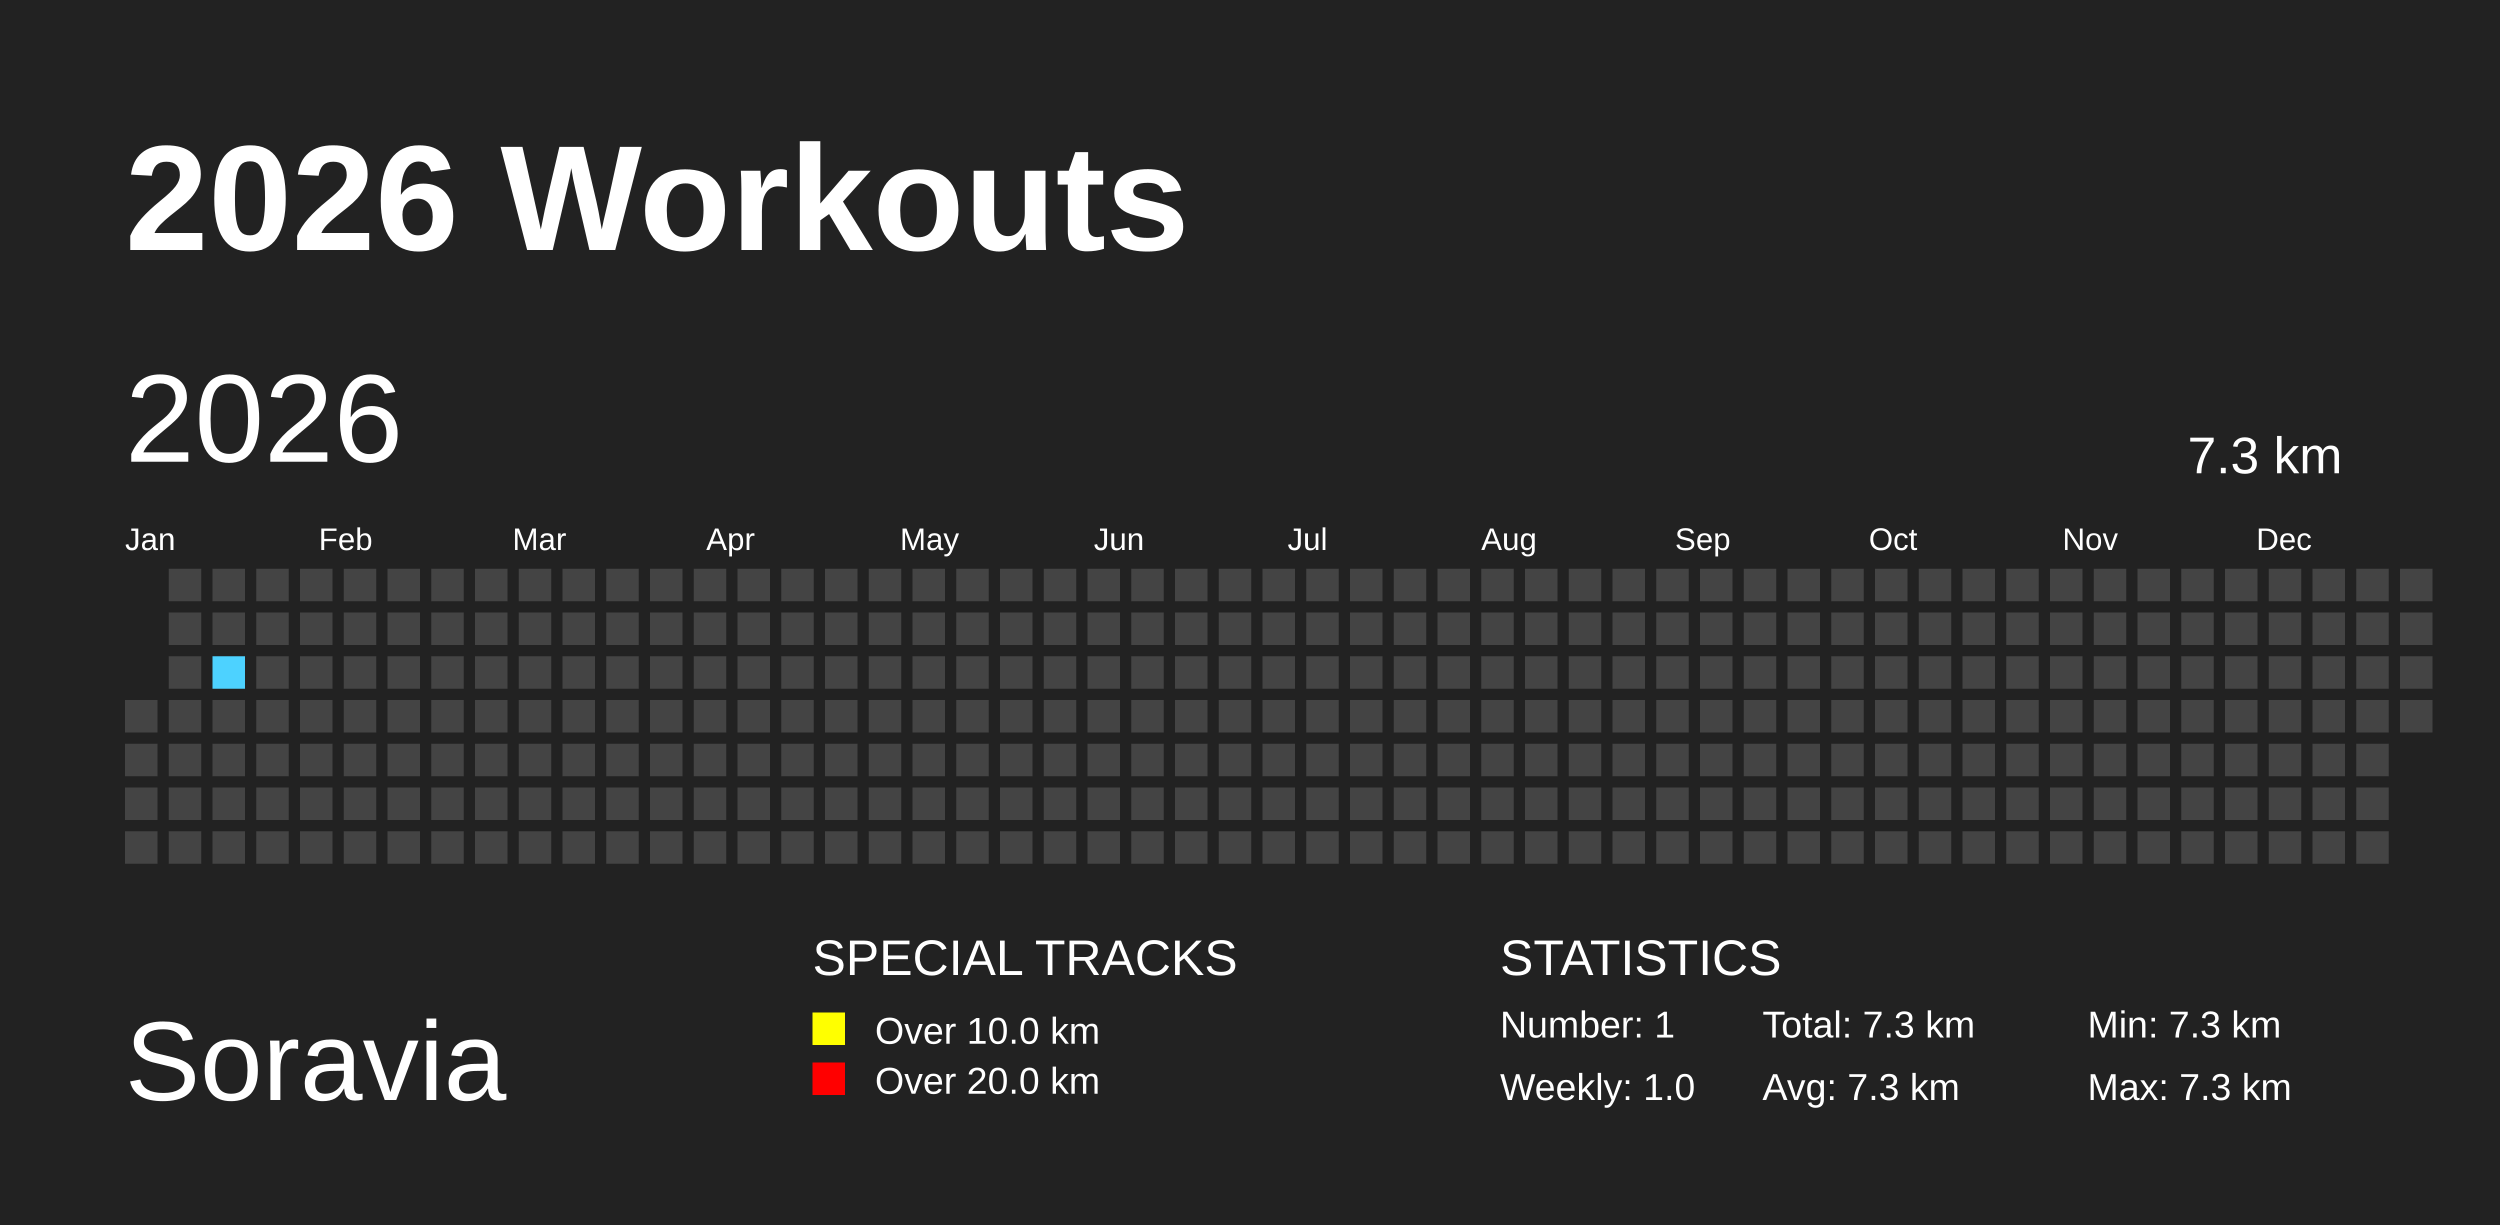
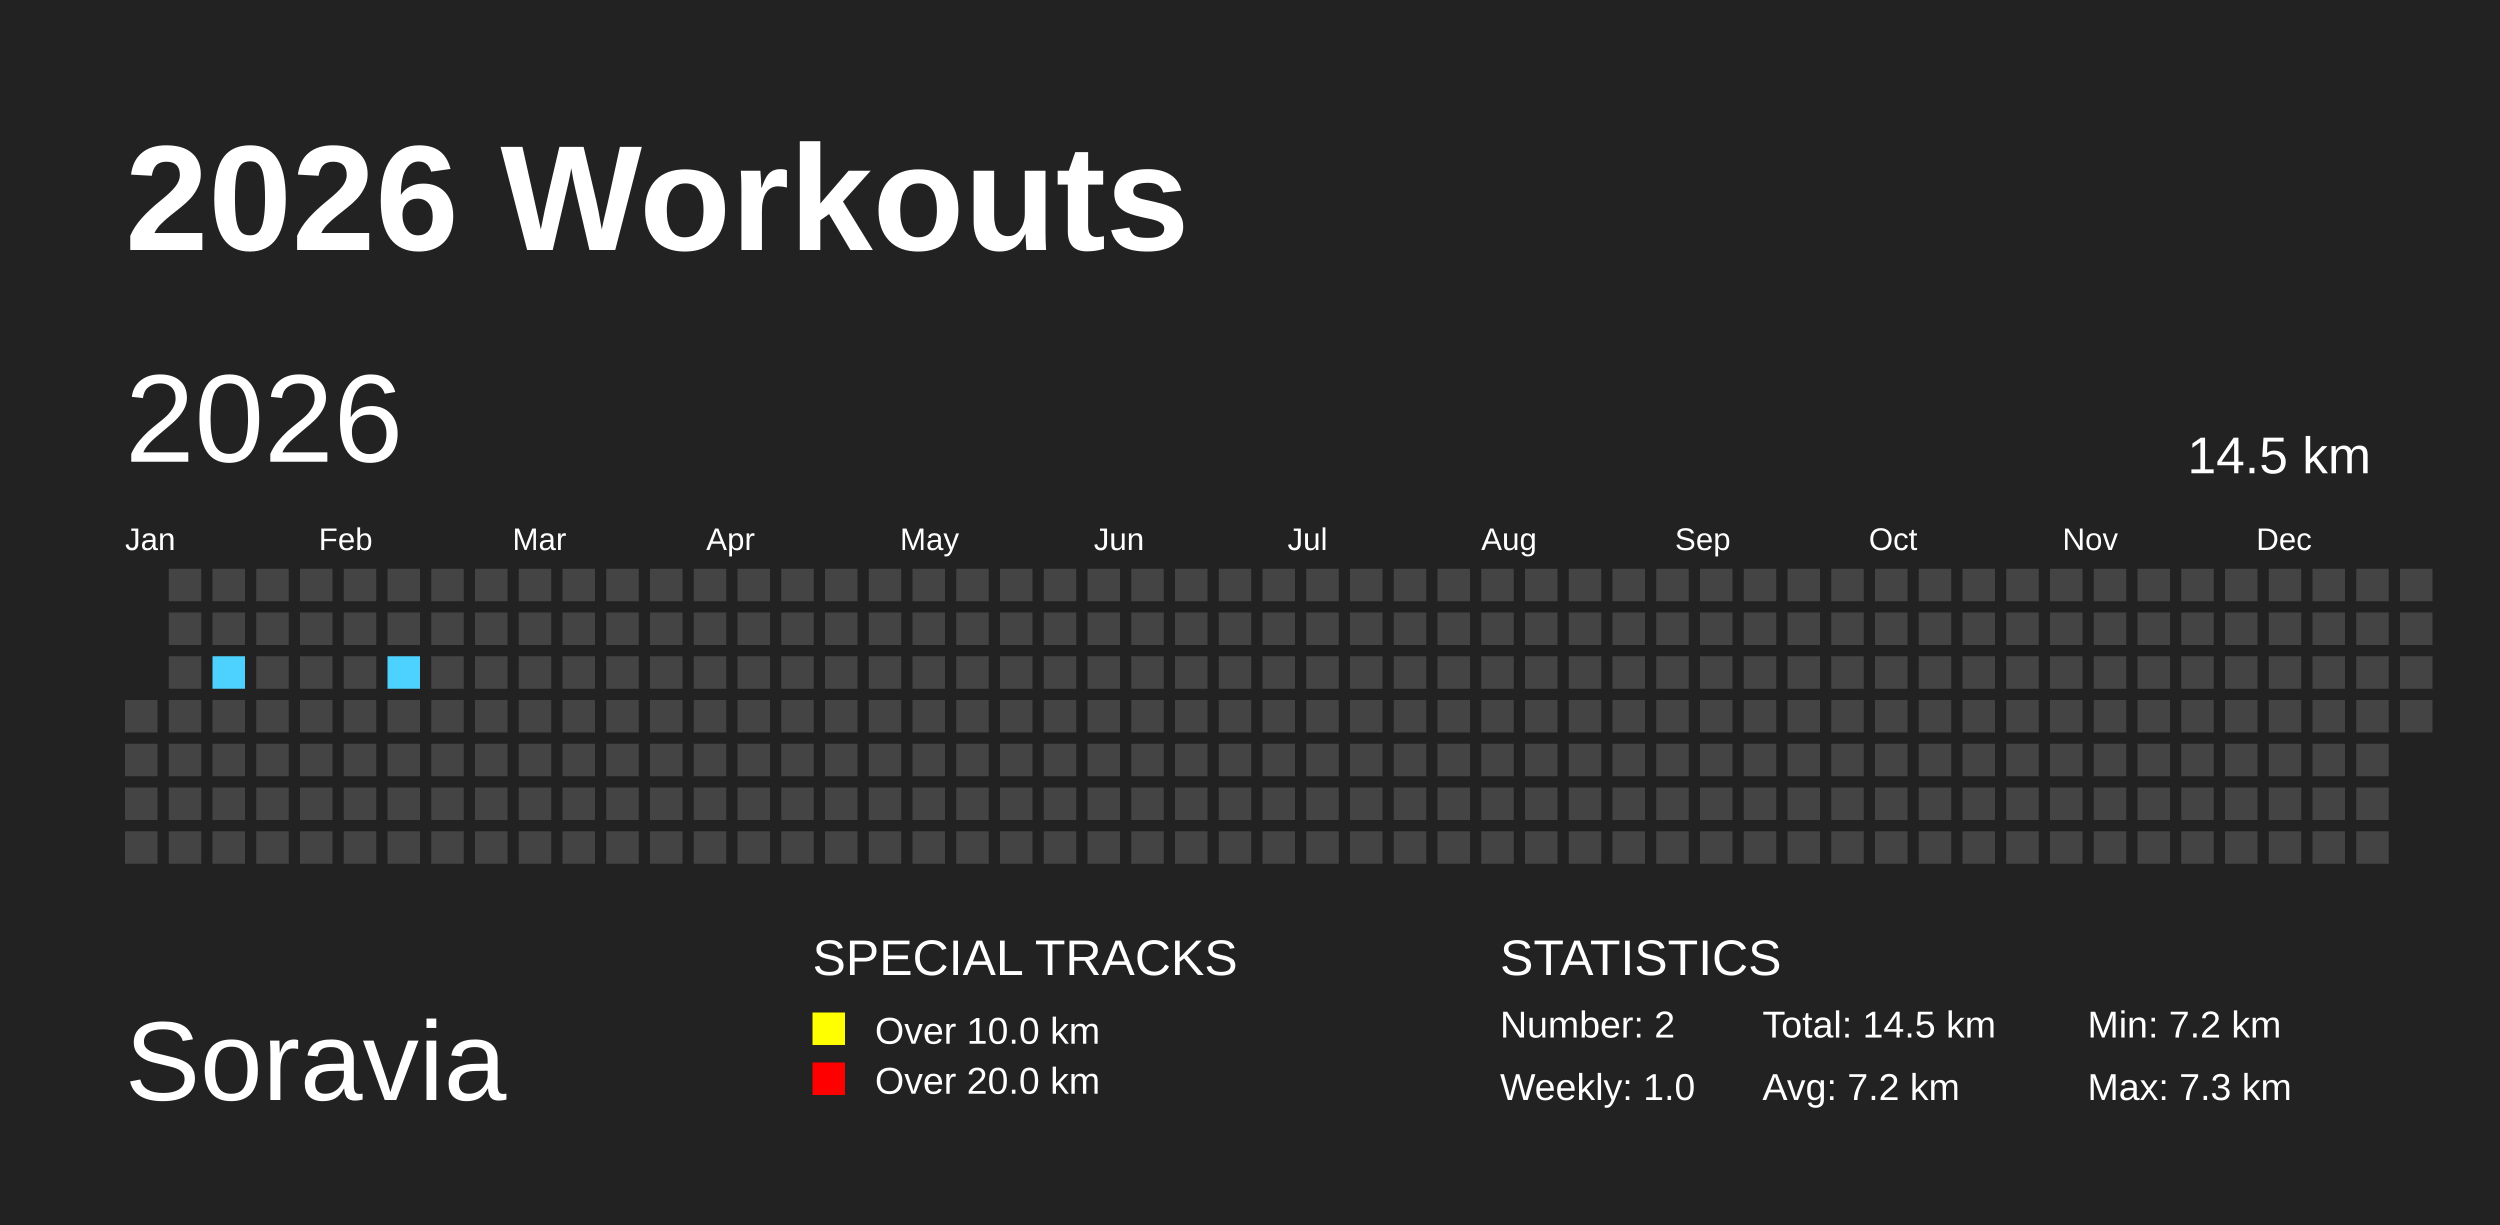
<svg xmlns="http://www.w3.org/2000/svg" baseProfile="full" height="98mm" version="1.1" viewBox="0,0,200,98" width="200mm">
  <defs />
  <rect fill="#222222" height="98" width="200" x="0" y="0" />
  <text fill="#FFFFFF" style="font-size:12px; font-family:Arial; font-weight:bold;" x="10" y="20">2026 Workouts</text>
  <text fill="#FFFFFF" style="font-size:9px; font-family:Arial" x="10" y="88">Soravia</text>
  <text fill="#FFFFFF" style="font-size:4px; font-family:Arial" x="65" y="78">SPECIAL TRACKS</text>
  <rect fill="yellow" height="2.6" width="2.6" x="65" y="81" />
  <text fill="#FFFFFF" style="font-size:3px; font-family:Arial" x="70" y="83.5">Over 10.0 km</text>
  <rect fill="red" height="2.6" width="2.6" x="65" y="85" />
  <text fill="#FFFFFF" style="font-size:3px; font-family:Arial" x="70" y="87.5">Over 20.0 km</text>
  <text fill="#FFFFFF" style="font-size:4px; font-family:Arial" x="120" y="78">STATISTICS</text>
-   <text fill="#FFFFFF" style="font-size:3px; font-family:Arial" x="120" y="83">Number: 1</text>
+   <text fill="#FFFFFF" style="font-size:3px; font-family:Arial" x="120" y="83">Number: 2</text>
  <text fill="#FFFFFF" style="font-size:3px; font-family:Arial" x="120" y="88">Weekly: 1.0</text>
-   <text fill="#FFFFFF" style="font-size:3px; font-family:Arial" x="141" y="83">Total: 7.3 km</text>
-   <text fill="#FFFFFF" style="font-size:3px; font-family:Arial" x="141" y="88">Avg: 7.3 km</text>
-   <text fill="#FFFFFF" style="font-size:3px; font-family:Arial" x="167" y="83">Min: 7.3 km</text>
+   <text fill="#FFFFFF" style="font-size:3px; font-family:Arial" x="141" y="83">Total: 14.5 km</text>
+   <text fill="#FFFFFF" style="font-size:3px; font-family:Arial" x="141" y="88">Avg: 7.2 km</text>
+   <text fill="#FFFFFF" style="font-size:3px; font-family:Arial" x="167" y="83">Min: 7.2 km</text>
  <text fill="#FFFFFF" style="font-size:3px; font-family:Arial" x="167" y="88">Max: 7.3 km</text>
  <text dominant-baseline="hanging" fill="#FFFFFF" style="font-size:10.0px; font-family:Arial;" x="10" y="30">2026</text>
-   <text dominant-baseline="hanging" fill="#FFFFFF" style="font-size:4.125px; font-family:Arial;" x="175" y="35">7.3 km</text>
+   <text dominant-baseline="hanging" fill="#FFFFFF" style="font-size:4.125px; font-family:Arial;" x="175" y="35">14.5 km</text>
  <text fill="#FFFFFF" style="font-size:2.5px; font-family:Arial" x="10.0" y="44">Jan</text>
  <text fill="#FFFFFF" style="font-size:2.5px; font-family:Arial" x="25.5" y="44">Feb</text>
  <text fill="#FFFFFF" style="font-size:2.5px; font-family:Arial" x="41.0" y="44">Mar</text>
  <text fill="#FFFFFF" style="font-size:2.5px; font-family:Arial" x="56.5" y="44">Apr</text>
  <text fill="#FFFFFF" style="font-size:2.5px; font-family:Arial" x="72.0" y="44">May</text>
  <text fill="#FFFFFF" style="font-size:2.5px; font-family:Arial" x="87.5" y="44">Jun</text>
  <text fill="#FFFFFF" style="font-size:2.5px; font-family:Arial" x="103.0" y="44">Jul</text>
  <text fill="#FFFFFF" style="font-size:2.5px; font-family:Arial" x="118.5" y="44">Aug</text>
  <text fill="#FFFFFF" style="font-size:2.5px; font-family:Arial" x="134.0" y="44">Sep</text>
  <text fill="#FFFFFF" style="font-size:2.5px; font-family:Arial" x="149.5" y="44">Oct</text>
  <text fill="#FFFFFF" style="font-size:2.5px; font-family:Arial" x="165.0" y="44">Nov</text>
  <text fill="#FFFFFF" style="font-size:2.5px; font-family:Arial" x="180.5" y="44">Dec</text>
  <rect fill="#444444" height="2.6" width="2.6" x="10.0" y="56.0" />
  <rect fill="#444444" height="2.6" width="2.6" x="10.0" y="59.5" />
  <rect fill="#444444" height="2.6" width="2.6" x="10.0" y="63.0" />
  <rect fill="#444444" height="2.6" width="2.6" x="10.0" y="66.5" />
  <rect fill="#444444" height="2.6" width="2.6" x="13.5" y="45.5" />
  <rect fill="#444444" height="2.6" width="2.6" x="13.5" y="49.0" />
  <rect fill="#444444" height="2.6" width="2.6" x="13.5" y="52.5" />
  <rect fill="#444444" height="2.6" width="2.6" x="13.5" y="56.0" />
  <rect fill="#444444" height="2.6" width="2.6" x="13.5" y="59.5" />
  <rect fill="#444444" height="2.6" width="2.6" x="13.5" y="63.0" />
  <rect fill="#444444" height="2.6" width="2.6" x="13.5" y="66.5" />
  <rect fill="#444444" height="2.6" width="2.6" x="17.0" y="45.5" />
  <rect fill="#444444" height="2.6" width="2.6" x="17.0" y="49.0" />
  <rect fill="#4DD2FF" height="2.6" width="2.6" x="17.0" y="52.5" />
  <rect fill="#444444" height="2.6" width="2.6" x="17.0" y="56.0" />
  <rect fill="#444444" height="2.6" width="2.6" x="17.0" y="59.5" />
  <rect fill="#444444" height="2.6" width="2.6" x="17.0" y="63.0" />
  <rect fill="#444444" height="2.6" width="2.6" x="17.0" y="66.5" />
  <rect fill="#444444" height="2.6" width="2.6" x="20.5" y="45.5" />
  <rect fill="#444444" height="2.6" width="2.6" x="20.5" y="49.0" />
  <rect fill="#444444" height="2.6" width="2.6" x="20.5" y="52.5" />
  <rect fill="#444444" height="2.6" width="2.6" x="20.5" y="56.0" />
  <rect fill="#444444" height="2.6" width="2.6" x="20.5" y="59.5" />
  <rect fill="#444444" height="2.6" width="2.6" x="20.5" y="63.0" />
  <rect fill="#444444" height="2.6" width="2.6" x="20.5" y="66.5" />
  <rect fill="#444444" height="2.6" width="2.6" x="24.0" y="45.5" />
  <rect fill="#444444" height="2.6" width="2.6" x="24.0" y="49.0" />
  <rect fill="#444444" height="2.6" width="2.6" x="24.0" y="52.5" />
  <rect fill="#444444" height="2.6" width="2.6" x="24.0" y="56.0" />
  <rect fill="#444444" height="2.6" width="2.6" x="24.0" y="59.5" />
  <rect fill="#444444" height="2.6" width="2.6" x="24.0" y="63.0" />
  <rect fill="#444444" height="2.6" width="2.6" x="24.0" y="66.5" />
  <rect fill="#444444" height="2.6" width="2.6" x="27.5" y="45.5" />
  <rect fill="#444444" height="2.6" width="2.6" x="27.5" y="49.0" />
  <rect fill="#444444" height="2.6" width="2.6" x="27.5" y="52.5" />
  <rect fill="#444444" height="2.6" width="2.6" x="27.5" y="56.0" />
  <rect fill="#444444" height="2.6" width="2.6" x="27.5" y="59.5" />
  <rect fill="#444444" height="2.6" width="2.6" x="27.5" y="63.0" />
  <rect fill="#444444" height="2.6" width="2.6" x="27.5" y="66.5" />
  <rect fill="#444444" height="2.6" width="2.6" x="31.0" y="45.5" />
  <rect fill="#444444" height="2.6" width="2.6" x="31.0" y="49.0" />
-   <rect fill="#444444" height="2.6" width="2.6" x="31.0" y="52.5" />
+   <rect fill="#4DD2FF" height="2.6" width="2.6" x="31.0" y="52.5" />
  <rect fill="#444444" height="2.6" width="2.6" x="31.0" y="56.0" />
  <rect fill="#444444" height="2.6" width="2.6" x="31.0" y="59.5" />
  <rect fill="#444444" height="2.6" width="2.6" x="31.0" y="63.0" />
  <rect fill="#444444" height="2.6" width="2.6" x="31.0" y="66.5" />
  <rect fill="#444444" height="2.6" width="2.6" x="34.5" y="45.5" />
  <rect fill="#444444" height="2.6" width="2.6" x="34.5" y="49.0" />
  <rect fill="#444444" height="2.6" width="2.6" x="34.5" y="52.5" />
  <rect fill="#444444" height="2.6" width="2.6" x="34.5" y="56.0" />
  <rect fill="#444444" height="2.6" width="2.6" x="34.5" y="59.5" />
  <rect fill="#444444" height="2.6" width="2.6" x="34.5" y="63.0" />
  <rect fill="#444444" height="2.6" width="2.6" x="34.5" y="66.5" />
  <rect fill="#444444" height="2.6" width="2.6" x="38.0" y="45.5" />
  <rect fill="#444444" height="2.6" width="2.6" x="38.0" y="49.0" />
  <rect fill="#444444" height="2.6" width="2.6" x="38.0" y="52.5" />
  <rect fill="#444444" height="2.6" width="2.6" x="38.0" y="56.0" />
  <rect fill="#444444" height="2.6" width="2.6" x="38.0" y="59.5" />
  <rect fill="#444444" height="2.6" width="2.6" x="38.0" y="63.0" />
  <rect fill="#444444" height="2.6" width="2.6" x="38.0" y="66.5" />
  <rect fill="#444444" height="2.6" width="2.6" x="41.5" y="45.5" />
  <rect fill="#444444" height="2.6" width="2.6" x="41.5" y="49.0" />
  <rect fill="#444444" height="2.6" width="2.6" x="41.5" y="52.5" />
  <rect fill="#444444" height="2.6" width="2.6" x="41.5" y="56.0" />
  <rect fill="#444444" height="2.6" width="2.6" x="41.5" y="59.5" />
  <rect fill="#444444" height="2.6" width="2.6" x="41.5" y="63.0" />
  <rect fill="#444444" height="2.6" width="2.6" x="41.5" y="66.5" />
  <rect fill="#444444" height="2.6" width="2.6" x="45.0" y="45.5" />
  <rect fill="#444444" height="2.6" width="2.6" x="45.0" y="49.0" />
  <rect fill="#444444" height="2.6" width="2.6" x="45.0" y="52.5" />
  <rect fill="#444444" height="2.6" width="2.6" x="45.0" y="56.0" />
  <rect fill="#444444" height="2.6" width="2.6" x="45.0" y="59.5" />
  <rect fill="#444444" height="2.6" width="2.6" x="45.0" y="63.0" />
  <rect fill="#444444" height="2.6" width="2.6" x="45.0" y="66.5" />
  <rect fill="#444444" height="2.6" width="2.6" x="48.5" y="45.5" />
  <rect fill="#444444" height="2.6" width="2.6" x="48.5" y="49.0" />
  <rect fill="#444444" height="2.6" width="2.6" x="48.5" y="52.5" />
  <rect fill="#444444" height="2.6" width="2.6" x="48.5" y="56.0" />
  <rect fill="#444444" height="2.6" width="2.6" x="48.5" y="59.5" />
  <rect fill="#444444" height="2.6" width="2.6" x="48.5" y="63.0" />
  <rect fill="#444444" height="2.6" width="2.6" x="48.5" y="66.5" />
  <rect fill="#444444" height="2.6" width="2.6" x="52.0" y="45.5" />
  <rect fill="#444444" height="2.6" width="2.6" x="52.0" y="49.0" />
  <rect fill="#444444" height="2.6" width="2.6" x="52.0" y="52.5" />
  <rect fill="#444444" height="2.6" width="2.6" x="52.0" y="56.0" />
  <rect fill="#444444" height="2.6" width="2.6" x="52.0" y="59.5" />
  <rect fill="#444444" height="2.6" width="2.6" x="52.0" y="63.0" />
  <rect fill="#444444" height="2.6" width="2.6" x="52.0" y="66.5" />
  <rect fill="#444444" height="2.6" width="2.6" x="55.5" y="45.5" />
  <rect fill="#444444" height="2.6" width="2.6" x="55.5" y="49.0" />
  <rect fill="#444444" height="2.6" width="2.6" x="55.5" y="52.5" />
  <rect fill="#444444" height="2.6" width="2.6" x="55.5" y="56.0" />
  <rect fill="#444444" height="2.6" width="2.6" x="55.5" y="59.5" />
  <rect fill="#444444" height="2.6" width="2.6" x="55.5" y="63.0" />
  <rect fill="#444444" height="2.6" width="2.6" x="55.5" y="66.5" />
  <rect fill="#444444" height="2.6" width="2.6" x="59.0" y="45.5" />
  <rect fill="#444444" height="2.6" width="2.6" x="59.0" y="49.0" />
  <rect fill="#444444" height="2.6" width="2.6" x="59.0" y="52.5" />
  <rect fill="#444444" height="2.6" width="2.6" x="59.0" y="56.0" />
  <rect fill="#444444" height="2.6" width="2.6" x="59.0" y="59.5" />
  <rect fill="#444444" height="2.6" width="2.6" x="59.0" y="63.0" />
  <rect fill="#444444" height="2.6" width="2.6" x="59.0" y="66.5" />
  <rect fill="#444444" height="2.6" width="2.6" x="62.5" y="45.5" />
  <rect fill="#444444" height="2.6" width="2.6" x="62.5" y="49.0" />
  <rect fill="#444444" height="2.6" width="2.6" x="62.5" y="52.5" />
  <rect fill="#444444" height="2.6" width="2.6" x="62.5" y="56.0" />
  <rect fill="#444444" height="2.6" width="2.6" x="62.5" y="59.5" />
  <rect fill="#444444" height="2.6" width="2.6" x="62.5" y="63.0" />
  <rect fill="#444444" height="2.6" width="2.6" x="62.5" y="66.5" />
  <rect fill="#444444" height="2.6" width="2.6" x="66.0" y="45.5" />
  <rect fill="#444444" height="2.6" width="2.6" x="66.0" y="49.0" />
  <rect fill="#444444" height="2.6" width="2.6" x="66.0" y="52.5" />
  <rect fill="#444444" height="2.6" width="2.6" x="66.0" y="56.0" />
  <rect fill="#444444" height="2.6" width="2.6" x="66.0" y="59.5" />
  <rect fill="#444444" height="2.6" width="2.6" x="66.0" y="63.0" />
  <rect fill="#444444" height="2.6" width="2.6" x="66.0" y="66.5" />
  <rect fill="#444444" height="2.6" width="2.6" x="69.5" y="45.5" />
  <rect fill="#444444" height="2.6" width="2.6" x="69.5" y="49.0" />
  <rect fill="#444444" height="2.6" width="2.6" x="69.5" y="52.5" />
  <rect fill="#444444" height="2.6" width="2.6" x="69.5" y="56.0" />
  <rect fill="#444444" height="2.6" width="2.6" x="69.5" y="59.5" />
  <rect fill="#444444" height="2.6" width="2.6" x="69.5" y="63.0" />
  <rect fill="#444444" height="2.6" width="2.6" x="69.5" y="66.5" />
  <rect fill="#444444" height="2.6" width="2.6" x="73.0" y="45.5" />
  <rect fill="#444444" height="2.6" width="2.6" x="73.0" y="49.0" />
  <rect fill="#444444" height="2.6" width="2.6" x="73.0" y="52.5" />
  <rect fill="#444444" height="2.6" width="2.6" x="73.0" y="56.0" />
  <rect fill="#444444" height="2.6" width="2.6" x="73.0" y="59.5" />
  <rect fill="#444444" height="2.6" width="2.6" x="73.0" y="63.0" />
  <rect fill="#444444" height="2.6" width="2.6" x="73.0" y="66.5" />
  <rect fill="#444444" height="2.6" width="2.6" x="76.5" y="45.5" />
  <rect fill="#444444" height="2.6" width="2.6" x="76.5" y="49.0" />
  <rect fill="#444444" height="2.6" width="2.6" x="76.5" y="52.5" />
  <rect fill="#444444" height="2.6" width="2.6" x="76.5" y="56.0" />
  <rect fill="#444444" height="2.6" width="2.6" x="76.5" y="59.5" />
  <rect fill="#444444" height="2.6" width="2.6" x="76.5" y="63.0" />
  <rect fill="#444444" height="2.6" width="2.6" x="76.5" y="66.5" />
  <rect fill="#444444" height="2.6" width="2.6" x="80.0" y="45.5" />
  <rect fill="#444444" height="2.6" width="2.6" x="80.0" y="49.0" />
  <rect fill="#444444" height="2.6" width="2.6" x="80.0" y="52.5" />
  <rect fill="#444444" height="2.6" width="2.6" x="80.0" y="56.0" />
  <rect fill="#444444" height="2.6" width="2.6" x="80.0" y="59.5" />
  <rect fill="#444444" height="2.6" width="2.6" x="80.0" y="63.0" />
  <rect fill="#444444" height="2.6" width="2.6" x="80.0" y="66.5" />
  <rect fill="#444444" height="2.6" width="2.6" x="83.5" y="45.5" />
  <rect fill="#444444" height="2.6" width="2.6" x="83.5" y="49.0" />
  <rect fill="#444444" height="2.6" width="2.6" x="83.5" y="52.5" />
  <rect fill="#444444" height="2.6" width="2.6" x="83.5" y="56.0" />
  <rect fill="#444444" height="2.6" width="2.6" x="83.5" y="59.5" />
  <rect fill="#444444" height="2.6" width="2.6" x="83.5" y="63.0" />
  <rect fill="#444444" height="2.6" width="2.6" x="83.5" y="66.5" />
  <rect fill="#444444" height="2.6" width="2.6" x="87.0" y="45.5" />
  <rect fill="#444444" height="2.6" width="2.6" x="87.0" y="49.0" />
  <rect fill="#444444" height="2.6" width="2.6" x="87.0" y="52.5" />
  <rect fill="#444444" height="2.6" width="2.6" x="87.0" y="56.0" />
  <rect fill="#444444" height="2.6" width="2.6" x="87.0" y="59.5" />
  <rect fill="#444444" height="2.6" width="2.6" x="87.0" y="63.0" />
  <rect fill="#444444" height="2.6" width="2.6" x="87.0" y="66.5" />
  <rect fill="#444444" height="2.6" width="2.6" x="90.5" y="45.5" />
  <rect fill="#444444" height="2.6" width="2.6" x="90.5" y="49.0" />
  <rect fill="#444444" height="2.6" width="2.6" x="90.5" y="52.5" />
  <rect fill="#444444" height="2.6" width="2.6" x="90.5" y="56.0" />
  <rect fill="#444444" height="2.6" width="2.6" x="90.5" y="59.5" />
  <rect fill="#444444" height="2.6" width="2.6" x="90.5" y="63.0" />
  <rect fill="#444444" height="2.6" width="2.6" x="90.5" y="66.5" />
  <rect fill="#444444" height="2.6" width="2.6" x="94.0" y="45.5" />
  <rect fill="#444444" height="2.6" width="2.6" x="94.0" y="49.0" />
  <rect fill="#444444" height="2.6" width="2.6" x="94.0" y="52.5" />
  <rect fill="#444444" height="2.6" width="2.6" x="94.0" y="56.0" />
  <rect fill="#444444" height="2.6" width="2.6" x="94.0" y="59.5" />
  <rect fill="#444444" height="2.6" width="2.6" x="94.0" y="63.0" />
  <rect fill="#444444" height="2.6" width="2.6" x="94.0" y="66.5" />
  <rect fill="#444444" height="2.6" width="2.6" x="97.5" y="45.5" />
  <rect fill="#444444" height="2.6" width="2.6" x="97.5" y="49.0" />
  <rect fill="#444444" height="2.6" width="2.6" x="97.5" y="52.5" />
  <rect fill="#444444" height="2.6" width="2.6" x="97.5" y="56.0" />
  <rect fill="#444444" height="2.6" width="2.6" x="97.5" y="59.5" />
  <rect fill="#444444" height="2.6" width="2.6" x="97.5" y="63.0" />
  <rect fill="#444444" height="2.6" width="2.6" x="97.5" y="66.5" />
  <rect fill="#444444" height="2.6" width="2.6" x="101.0" y="45.5" />
  <rect fill="#444444" height="2.6" width="2.6" x="101.0" y="49.0" />
  <rect fill="#444444" height="2.6" width="2.6" x="101.0" y="52.5" />
  <rect fill="#444444" height="2.6" width="2.6" x="101.0" y="56.0" />
  <rect fill="#444444" height="2.6" width="2.6" x="101.0" y="59.5" />
  <rect fill="#444444" height="2.6" width="2.6" x="101.0" y="63.0" />
  <rect fill="#444444" height="2.6" width="2.6" x="101.0" y="66.5" />
  <rect fill="#444444" height="2.6" width="2.6" x="104.5" y="45.5" />
  <rect fill="#444444" height="2.6" width="2.6" x="104.5" y="49.0" />
  <rect fill="#444444" height="2.6" width="2.6" x="104.5" y="52.5" />
  <rect fill="#444444" height="2.6" width="2.6" x="104.5" y="56.0" />
  <rect fill="#444444" height="2.6" width="2.6" x="104.5" y="59.5" />
  <rect fill="#444444" height="2.6" width="2.6" x="104.5" y="63.0" />
  <rect fill="#444444" height="2.6" width="2.6" x="104.5" y="66.5" />
  <rect fill="#444444" height="2.6" width="2.6" x="108.0" y="45.5" />
  <rect fill="#444444" height="2.6" width="2.6" x="108.0" y="49.0" />
  <rect fill="#444444" height="2.6" width="2.6" x="108.0" y="52.5" />
  <rect fill="#444444" height="2.6" width="2.6" x="108.0" y="56.0" />
  <rect fill="#444444" height="2.6" width="2.6" x="108.0" y="59.5" />
  <rect fill="#444444" height="2.6" width="2.6" x="108.0" y="63.0" />
  <rect fill="#444444" height="2.6" width="2.6" x="108.0" y="66.5" />
  <rect fill="#444444" height="2.6" width="2.6" x="111.5" y="45.5" />
  <rect fill="#444444" height="2.6" width="2.6" x="111.5" y="49.0" />
  <rect fill="#444444" height="2.6" width="2.6" x="111.5" y="52.5" />
  <rect fill="#444444" height="2.6" width="2.6" x="111.5" y="56.0" />
  <rect fill="#444444" height="2.6" width="2.6" x="111.5" y="59.5" />
  <rect fill="#444444" height="2.6" width="2.6" x="111.5" y="63.0" />
  <rect fill="#444444" height="2.6" width="2.6" x="111.5" y="66.5" />
  <rect fill="#444444" height="2.6" width="2.6" x="115.0" y="45.5" />
  <rect fill="#444444" height="2.6" width="2.6" x="115.0" y="49.0" />
  <rect fill="#444444" height="2.6" width="2.6" x="115.0" y="52.5" />
  <rect fill="#444444" height="2.6" width="2.6" x="115.0" y="56.0" />
  <rect fill="#444444" height="2.6" width="2.6" x="115.0" y="59.5" />
  <rect fill="#444444" height="2.6" width="2.6" x="115.0" y="63.0" />
  <rect fill="#444444" height="2.6" width="2.6" x="115.0" y="66.5" />
  <rect fill="#444444" height="2.6" width="2.6" x="118.5" y="45.5" />
  <rect fill="#444444" height="2.6" width="2.6" x="118.5" y="49.0" />
  <rect fill="#444444" height="2.6" width="2.6" x="118.5" y="52.5" />
  <rect fill="#444444" height="2.6" width="2.6" x="118.5" y="56.0" />
  <rect fill="#444444" height="2.6" width="2.6" x="118.5" y="59.5" />
  <rect fill="#444444" height="2.6" width="2.6" x="118.5" y="63.0" />
  <rect fill="#444444" height="2.6" width="2.6" x="118.5" y="66.5" />
  <rect fill="#444444" height="2.6" width="2.6" x="122.0" y="45.5" />
  <rect fill="#444444" height="2.6" width="2.6" x="122.0" y="49.0" />
  <rect fill="#444444" height="2.6" width="2.6" x="122.0" y="52.5" />
  <rect fill="#444444" height="2.6" width="2.6" x="122.0" y="56.0" />
  <rect fill="#444444" height="2.6" width="2.6" x="122.0" y="59.5" />
  <rect fill="#444444" height="2.6" width="2.6" x="122.0" y="63.0" />
  <rect fill="#444444" height="2.6" width="2.6" x="122.0" y="66.5" />
  <rect fill="#444444" height="2.6" width="2.6" x="125.5" y="45.5" />
  <rect fill="#444444" height="2.6" width="2.6" x="125.5" y="49.0" />
  <rect fill="#444444" height="2.6" width="2.6" x="125.5" y="52.5" />
  <rect fill="#444444" height="2.6" width="2.6" x="125.5" y="56.0" />
  <rect fill="#444444" height="2.6" width="2.6" x="125.5" y="59.5" />
  <rect fill="#444444" height="2.6" width="2.6" x="125.5" y="63.0" />
  <rect fill="#444444" height="2.6" width="2.6" x="125.5" y="66.5" />
  <rect fill="#444444" height="2.6" width="2.6" x="129.0" y="45.5" />
  <rect fill="#444444" height="2.6" width="2.6" x="129.0" y="49.0" />
  <rect fill="#444444" height="2.6" width="2.6" x="129.0" y="52.5" />
  <rect fill="#444444" height="2.6" width="2.6" x="129.0" y="56.0" />
  <rect fill="#444444" height="2.6" width="2.6" x="129.0" y="59.5" />
  <rect fill="#444444" height="2.6" width="2.6" x="129.0" y="63.0" />
  <rect fill="#444444" height="2.6" width="2.6" x="129.0" y="66.5" />
  <rect fill="#444444" height="2.6" width="2.6" x="132.5" y="45.5" />
  <rect fill="#444444" height="2.6" width="2.6" x="132.5" y="49.0" />
  <rect fill="#444444" height="2.6" width="2.6" x="132.5" y="52.5" />
  <rect fill="#444444" height="2.6" width="2.6" x="132.5" y="56.0" />
  <rect fill="#444444" height="2.6" width="2.6" x="132.5" y="59.5" />
  <rect fill="#444444" height="2.6" width="2.6" x="132.5" y="63.0" />
  <rect fill="#444444" height="2.6" width="2.6" x="132.5" y="66.5" />
  <rect fill="#444444" height="2.6" width="2.6" x="136.0" y="45.5" />
  <rect fill="#444444" height="2.6" width="2.6" x="136.0" y="49.0" />
  <rect fill="#444444" height="2.6" width="2.6" x="136.0" y="52.5" />
  <rect fill="#444444" height="2.6" width="2.6" x="136.0" y="56.0" />
  <rect fill="#444444" height="2.6" width="2.6" x="136.0" y="59.5" />
  <rect fill="#444444" height="2.6" width="2.6" x="136.0" y="63.0" />
  <rect fill="#444444" height="2.6" width="2.6" x="136.0" y="66.5" />
  <rect fill="#444444" height="2.6" width="2.6" x="139.5" y="45.5" />
  <rect fill="#444444" height="2.6" width="2.6" x="139.5" y="49.0" />
  <rect fill="#444444" height="2.6" width="2.6" x="139.5" y="52.5" />
  <rect fill="#444444" height="2.6" width="2.6" x="139.5" y="56.0" />
  <rect fill="#444444" height="2.6" width="2.6" x="139.5" y="59.5" />
  <rect fill="#444444" height="2.6" width="2.6" x="139.5" y="63.0" />
  <rect fill="#444444" height="2.6" width="2.6" x="139.5" y="66.5" />
  <rect fill="#444444" height="2.6" width="2.6" x="143.0" y="45.5" />
  <rect fill="#444444" height="2.6" width="2.6" x="143.0" y="49.0" />
  <rect fill="#444444" height="2.6" width="2.6" x="143.0" y="52.5" />
  <rect fill="#444444" height="2.6" width="2.6" x="143.0" y="56.0" />
  <rect fill="#444444" height="2.6" width="2.6" x="143.0" y="59.5" />
  <rect fill="#444444" height="2.6" width="2.6" x="143.0" y="63.0" />
  <rect fill="#444444" height="2.6" width="2.6" x="143.0" y="66.5" />
  <rect fill="#444444" height="2.6" width="2.6" x="146.5" y="45.5" />
  <rect fill="#444444" height="2.6" width="2.6" x="146.5" y="49.0" />
  <rect fill="#444444" height="2.6" width="2.6" x="146.5" y="52.5" />
  <rect fill="#444444" height="2.6" width="2.6" x="146.5" y="56.0" />
  <rect fill="#444444" height="2.6" width="2.6" x="146.5" y="59.5" />
  <rect fill="#444444" height="2.6" width="2.6" x="146.5" y="63.0" />
  <rect fill="#444444" height="2.6" width="2.6" x="146.5" y="66.5" />
  <rect fill="#444444" height="2.6" width="2.6" x="150.0" y="45.5" />
  <rect fill="#444444" height="2.6" width="2.6" x="150.0" y="49.0" />
  <rect fill="#444444" height="2.6" width="2.6" x="150.0" y="52.5" />
  <rect fill="#444444" height="2.6" width="2.6" x="150.0" y="56.0" />
  <rect fill="#444444" height="2.6" width="2.6" x="150.0" y="59.5" />
  <rect fill="#444444" height="2.6" width="2.6" x="150.0" y="63.0" />
  <rect fill="#444444" height="2.6" width="2.6" x="150.0" y="66.5" />
  <rect fill="#444444" height="2.6" width="2.6" x="153.5" y="45.5" />
  <rect fill="#444444" height="2.6" width="2.6" x="153.5" y="49.0" />
  <rect fill="#444444" height="2.6" width="2.6" x="153.5" y="52.5" />
  <rect fill="#444444" height="2.6" width="2.6" x="153.5" y="56.0" />
  <rect fill="#444444" height="2.6" width="2.6" x="153.5" y="59.5" />
  <rect fill="#444444" height="2.6" width="2.6" x="153.5" y="63.0" />
  <rect fill="#444444" height="2.6" width="2.6" x="153.5" y="66.5" />
  <rect fill="#444444" height="2.6" width="2.6" x="157.0" y="45.5" />
  <rect fill="#444444" height="2.6" width="2.6" x="157.0" y="49.0" />
  <rect fill="#444444" height="2.6" width="2.6" x="157.0" y="52.5" />
  <rect fill="#444444" height="2.6" width="2.6" x="157.0" y="56.0" />
  <rect fill="#444444" height="2.6" width="2.6" x="157.0" y="59.5" />
  <rect fill="#444444" height="2.6" width="2.6" x="157.0" y="63.0" />
  <rect fill="#444444" height="2.6" width="2.6" x="157.0" y="66.5" />
  <rect fill="#444444" height="2.6" width="2.6" x="160.5" y="45.5" />
  <rect fill="#444444" height="2.6" width="2.6" x="160.5" y="49.0" />
  <rect fill="#444444" height="2.6" width="2.6" x="160.5" y="52.5" />
  <rect fill="#444444" height="2.6" width="2.6" x="160.5" y="56.0" />
  <rect fill="#444444" height="2.6" width="2.6" x="160.5" y="59.5" />
  <rect fill="#444444" height="2.6" width="2.6" x="160.5" y="63.0" />
  <rect fill="#444444" height="2.6" width="2.6" x="160.5" y="66.5" />
  <rect fill="#444444" height="2.6" width="2.6" x="164.0" y="45.5" />
  <rect fill="#444444" height="2.6" width="2.6" x="164.0" y="49.0" />
  <rect fill="#444444" height="2.6" width="2.6" x="164.0" y="52.5" />
  <rect fill="#444444" height="2.6" width="2.6" x="164.0" y="56.0" />
  <rect fill="#444444" height="2.6" width="2.6" x="164.0" y="59.5" />
  <rect fill="#444444" height="2.6" width="2.6" x="164.0" y="63.0" />
  <rect fill="#444444" height="2.6" width="2.6" x="164.0" y="66.5" />
  <rect fill="#444444" height="2.6" width="2.6" x="167.5" y="45.5" />
  <rect fill="#444444" height="2.6" width="2.6" x="167.5" y="49.0" />
  <rect fill="#444444" height="2.6" width="2.6" x="167.5" y="52.5" />
  <rect fill="#444444" height="2.6" width="2.6" x="167.5" y="56.0" />
  <rect fill="#444444" height="2.6" width="2.6" x="167.5" y="59.5" />
  <rect fill="#444444" height="2.6" width="2.6" x="167.5" y="63.0" />
  <rect fill="#444444" height="2.6" width="2.6" x="167.5" y="66.5" />
  <rect fill="#444444" height="2.6" width="2.6" x="171.0" y="45.5" />
  <rect fill="#444444" height="2.6" width="2.6" x="171.0" y="49.0" />
  <rect fill="#444444" height="2.6" width="2.6" x="171.0" y="52.5" />
  <rect fill="#444444" height="2.6" width="2.6" x="171.0" y="56.0" />
  <rect fill="#444444" height="2.6" width="2.6" x="171.0" y="59.5" />
  <rect fill="#444444" height="2.6" width="2.6" x="171.0" y="63.0" />
  <rect fill="#444444" height="2.6" width="2.6" x="171.0" y="66.5" />
  <rect fill="#444444" height="2.6" width="2.6" x="174.5" y="45.5" />
  <rect fill="#444444" height="2.6" width="2.6" x="174.5" y="49.0" />
  <rect fill="#444444" height="2.6" width="2.6" x="174.5" y="52.5" />
  <rect fill="#444444" height="2.6" width="2.6" x="174.5" y="56.0" />
  <rect fill="#444444" height="2.6" width="2.6" x="174.5" y="59.5" />
  <rect fill="#444444" height="2.6" width="2.6" x="174.5" y="63.0" />
  <rect fill="#444444" height="2.6" width="2.6" x="174.5" y="66.5" />
  <rect fill="#444444" height="2.6" width="2.6" x="178.0" y="45.5" />
  <rect fill="#444444" height="2.6" width="2.6" x="178.0" y="49.0" />
  <rect fill="#444444" height="2.6" width="2.6" x="178.0" y="52.5" />
  <rect fill="#444444" height="2.6" width="2.6" x="178.0" y="56.0" />
  <rect fill="#444444" height="2.6" width="2.6" x="178.0" y="59.5" />
  <rect fill="#444444" height="2.6" width="2.6" x="178.0" y="63.0" />
  <rect fill="#444444" height="2.6" width="2.6" x="178.0" y="66.5" />
  <rect fill="#444444" height="2.6" width="2.6" x="181.5" y="45.5" />
  <rect fill="#444444" height="2.6" width="2.6" x="181.5" y="49.0" />
  <rect fill="#444444" height="2.6" width="2.6" x="181.5" y="52.5" />
  <rect fill="#444444" height="2.6" width="2.6" x="181.5" y="56.0" />
  <rect fill="#444444" height="2.6" width="2.6" x="181.5" y="59.5" />
  <rect fill="#444444" height="2.6" width="2.6" x="181.5" y="63.0" />
  <rect fill="#444444" height="2.6" width="2.6" x="181.5" y="66.5" />
  <rect fill="#444444" height="2.6" width="2.6" x="185.0" y="45.5" />
  <rect fill="#444444" height="2.6" width="2.6" x="185.0" y="49.0" />
  <rect fill="#444444" height="2.6" width="2.6" x="185.0" y="52.5" />
  <rect fill="#444444" height="2.6" width="2.6" x="185.0" y="56.0" />
  <rect fill="#444444" height="2.6" width="2.6" x="185.0" y="59.5" />
  <rect fill="#444444" height="2.6" width="2.6" x="185.0" y="63.0" />
  <rect fill="#444444" height="2.6" width="2.6" x="185.0" y="66.5" />
  <rect fill="#444444" height="2.6" width="2.6" x="188.5" y="45.5" />
  <rect fill="#444444" height="2.6" width="2.6" x="188.5" y="49.0" />
  <rect fill="#444444" height="2.6" width="2.6" x="188.5" y="52.5" />
  <rect fill="#444444" height="2.6" width="2.6" x="188.5" y="56.0" />
  <rect fill="#444444" height="2.6" width="2.6" x="188.5" y="59.5" />
  <rect fill="#444444" height="2.6" width="2.6" x="188.5" y="63.0" />
  <rect fill="#444444" height="2.6" width="2.6" x="188.5" y="66.5" />
  <rect fill="#444444" height="2.6" width="2.6" x="192.0" y="45.5" />
  <rect fill="#444444" height="2.6" width="2.6" x="192.0" y="49.0" />
  <rect fill="#444444" height="2.6" width="2.6" x="192.0" y="52.5" />
  <rect fill="#444444" height="2.6" width="2.6" x="192.0" y="56.0" />
</svg>
